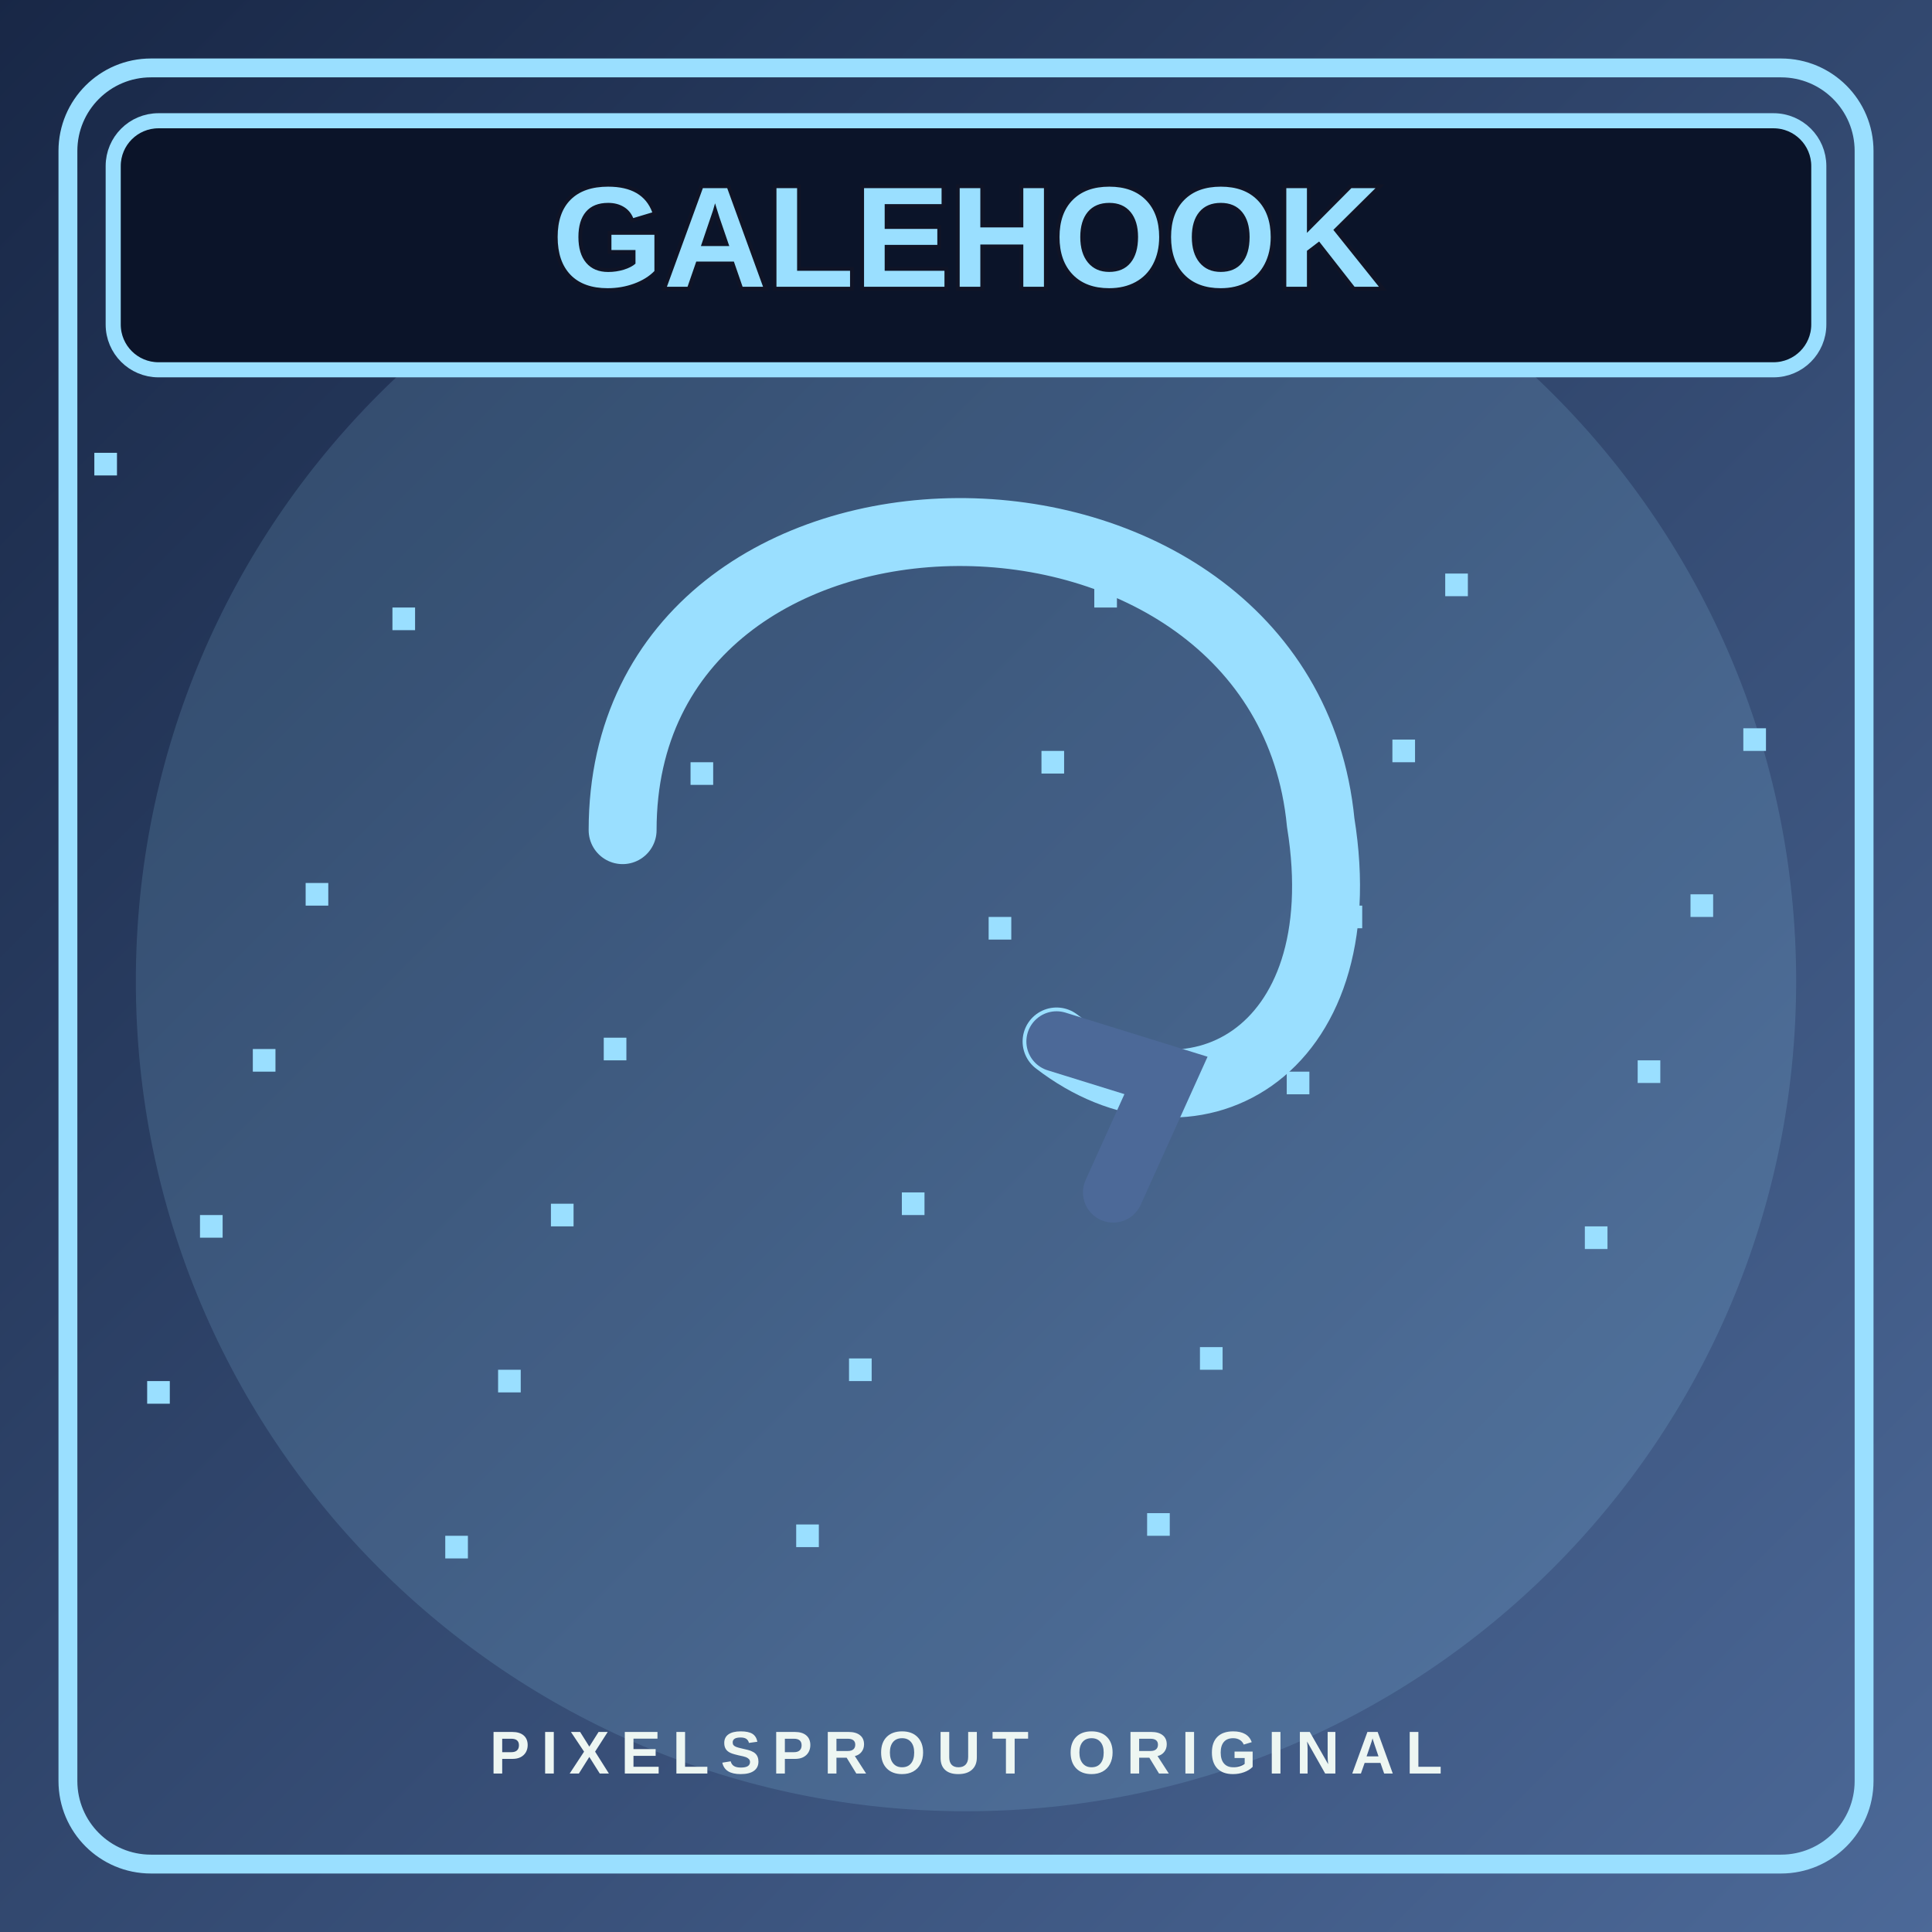
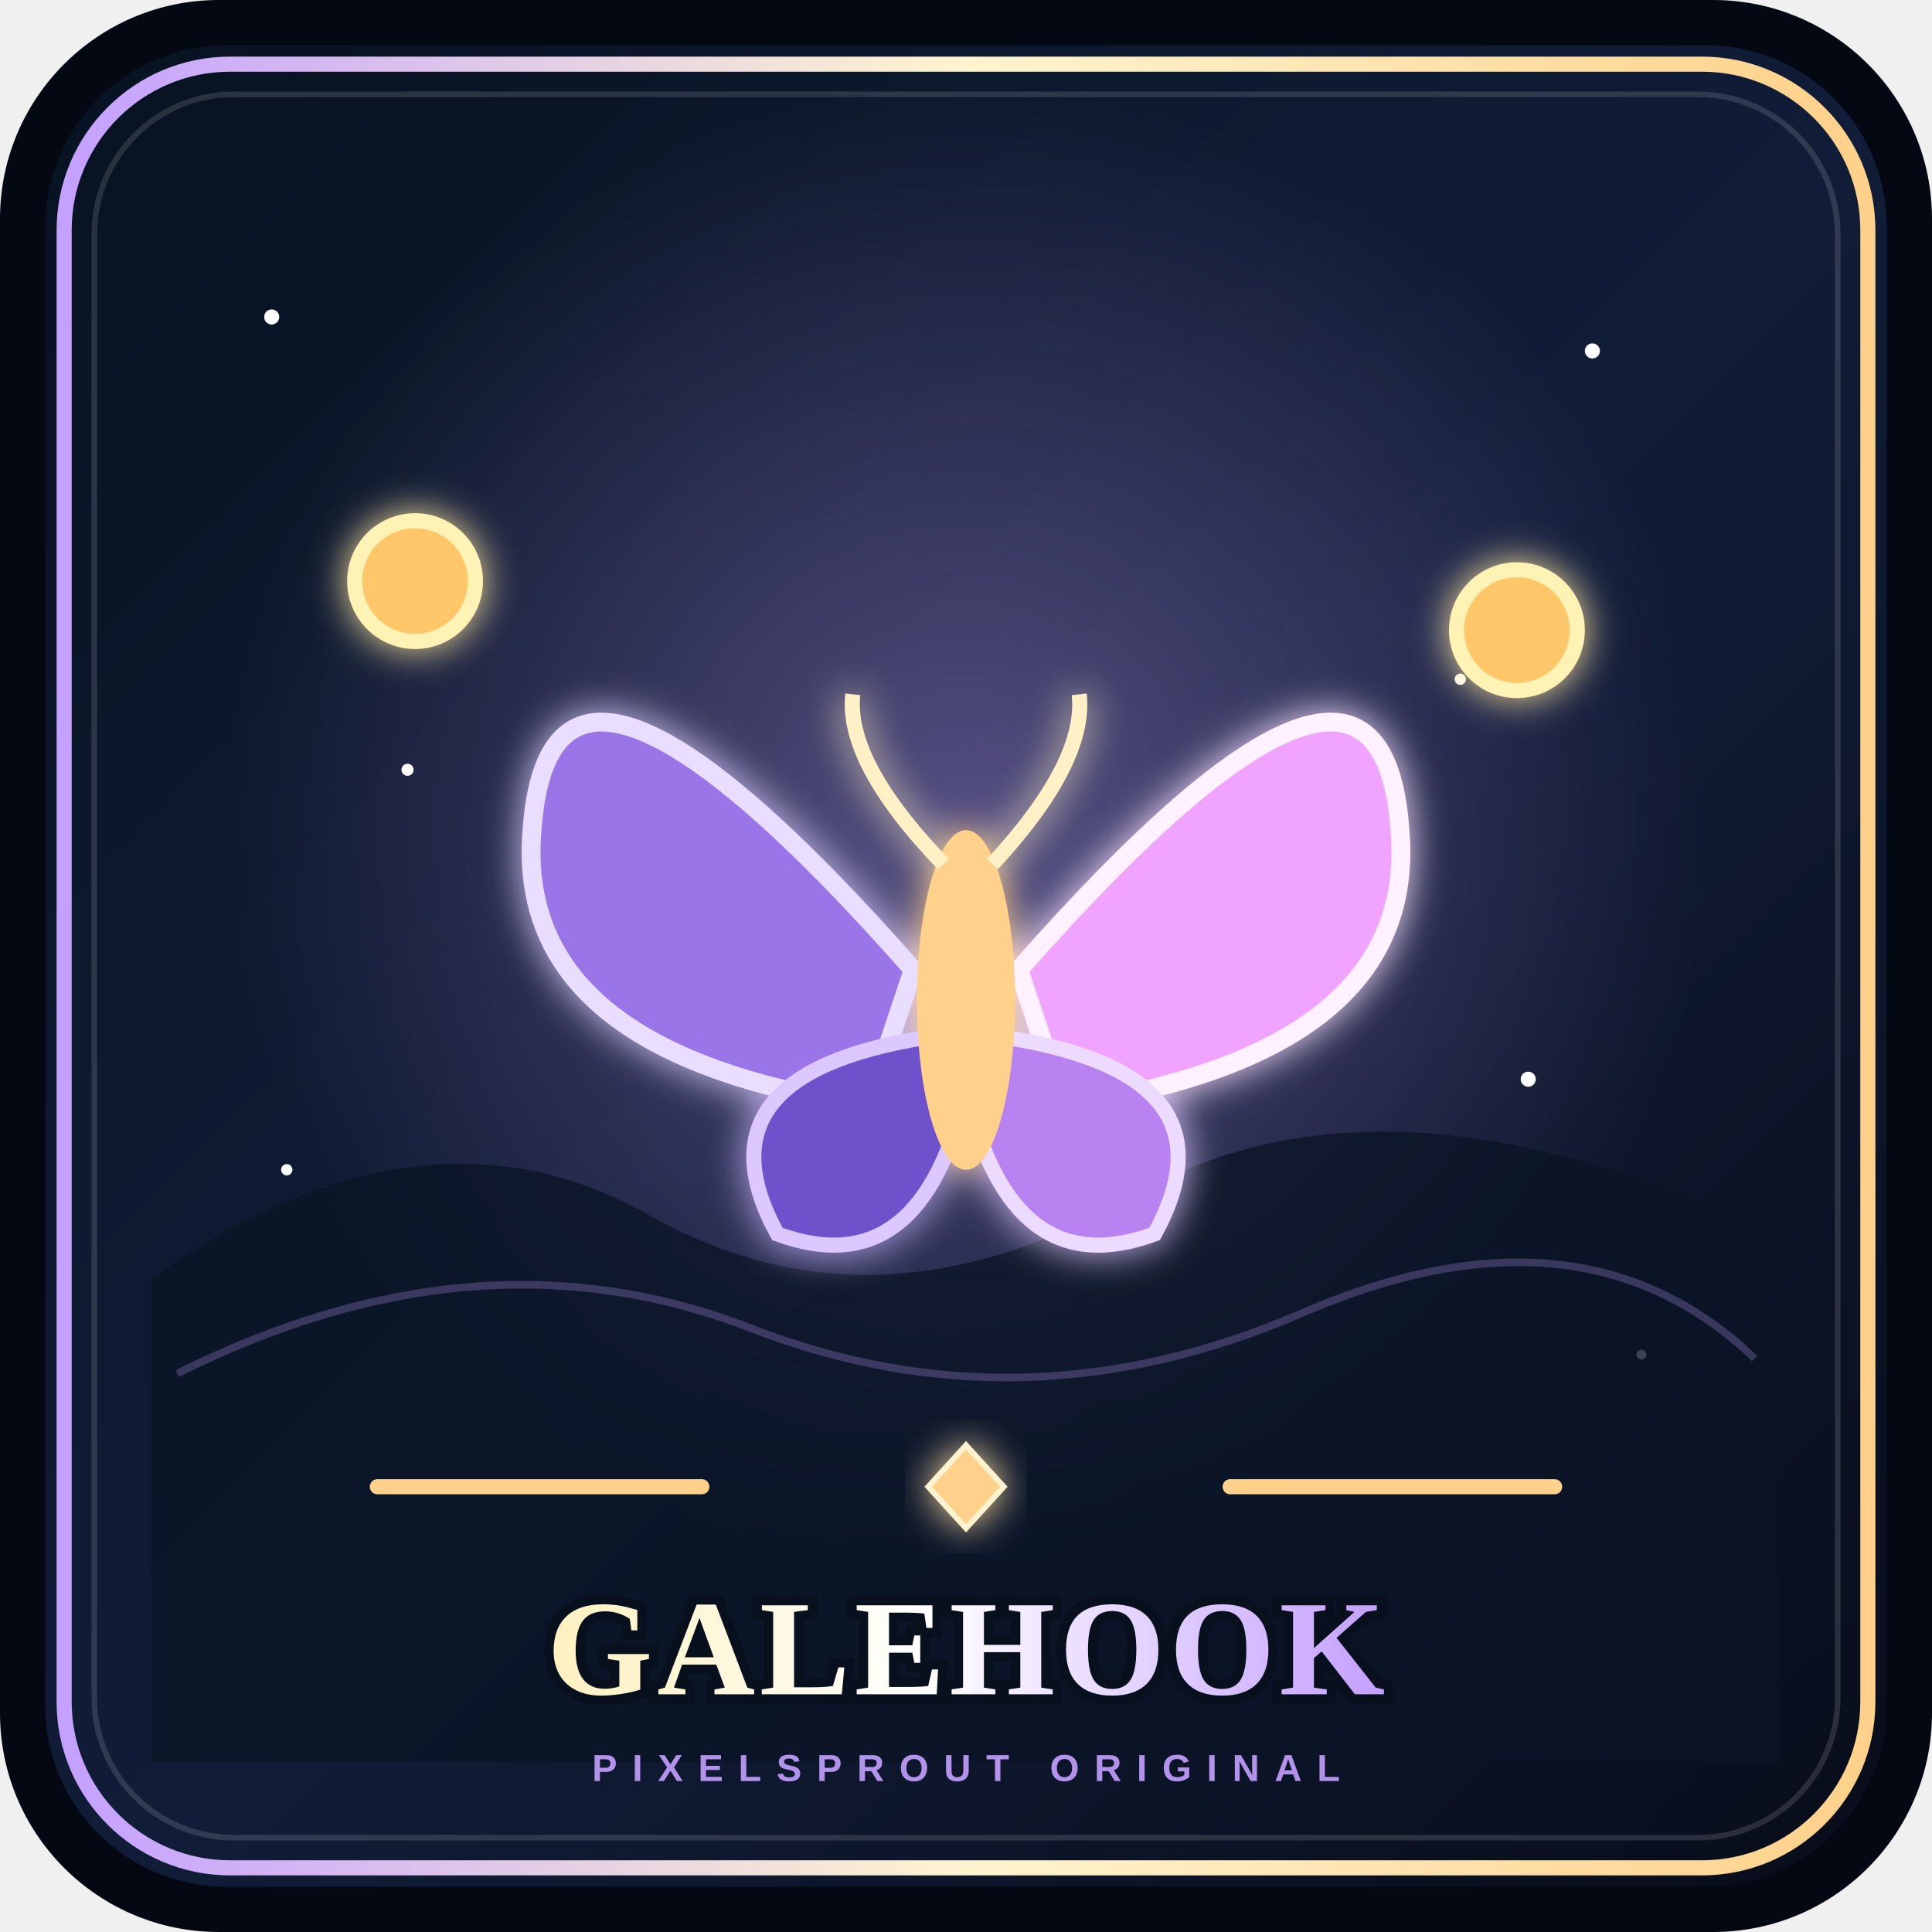
- <svg xmlns="http://www.w3.org/2000/svg" width="320" height="320" viewBox="0 0 512 512">
+ <svg xmlns="http://www.w3.org/2000/svg" width="512" height="512" viewBox="0 0 512 512" role="img" aria-labelledby="logoTitle logoDesc">
  <defs>
-     <linearGradient id="b" x2="1" y2="1">
-       <stop stop-color="#182746" />
-       <stop offset="1" stop-color="#4c6998" />
+     <linearGradient id="bg" x1="0" y1="0" x2="1" y2="1">
+       <stop offset="0" stop-color="#071321" />
+       <stop offset=".52" stop-color="#111D38" />
+       <stop offset="1" stop-color="#080D1A" />
    </linearGradient>
+     <radialGradient id="halo">
+       <stop offset="0" stop-color="#C4A0FF" stop-opacity=".38" />
+       <stop offset="1" stop-color="#C4A0FF" stop-opacity="0" />
+     </radialGradient>
+     <linearGradient id="rim">
+       <stop offset="0" stop-color="#C4A0FF" />
+       <stop offset=".5" stop-color="#FFF4CF" />
+       <stop offset="1" stop-color="#FFD18A" />
+     </linearGradient>
+     <linearGradient id="titleGrad">
+       <stop offset="0" stop-color="#FFF1C0" />
+       <stop offset=".45" stop-color="#FFFFFF" />
+       <stop offset="1" stop-color="#C4A0FF" />
+     </linearGradient>
+     <filter id="glow" x="-30%" y="-30%" width="160%" height="160%">
+       <feGaussianBlur stdDeviation="5" result="blur" />
+       <feMerge>
+         <feMergeNode in="blur" />
+         <feMergeNode in="SourceGraphic" />
+       </feMerge>
+     </filter>
  </defs>
-   <rect width="512" height="512" fill="url(#b)" />
-   <circle cx="256" cy="260" r="220" fill="#9adfff" opacity=".15" />
-   <rect x="25" y="120" width="6" height="6" fill="#9adfff" />
-   <rect x="104" y="161" width="6" height="6" fill="#9adfff" />
-   <rect x="183" y="202" width="6" height="6" fill="#9adfff" />
-   <rect x="262" y="243" width="6" height="6" fill="#9adfff" />
-   <rect x="341" y="284" width="6" height="6" fill="#9adfff" />
-   <rect x="420" y="325" width="6" height="6" fill="#9adfff" />
-   <rect x="39" y="366" width="6" height="6" fill="#9adfff" />
-   <rect x="118" y="407" width="6" height="6" fill="#9adfff" />
-   <rect x="197" y="158" width="6" height="6" fill="#9adfff" />
-   <rect x="276" y="199" width="6" height="6" fill="#9adfff" />
-   <rect x="355" y="240" width="6" height="6" fill="#9adfff" />
-   <rect x="434" y="281" width="6" height="6" fill="#9adfff" />
-   <rect x="53" y="322" width="6" height="6" fill="#9adfff" />
-   <rect x="132" y="363" width="6" height="6" fill="#9adfff" />
-   <rect x="211" y="404" width="6" height="6" fill="#9adfff" />
-   <rect x="290" y="155" width="6" height="6" fill="#9adfff" />
-   <rect x="369" y="196" width="6" height="6" fill="#9adfff" />
-   <rect x="448" y="237" width="6" height="6" fill="#9adfff" />
-   <rect x="67" y="278" width="6" height="6" fill="#9adfff" />
-   <rect x="146" y="319" width="6" height="6" fill="#9adfff" />
-   <rect x="225" y="360" width="6" height="6" fill="#9adfff" />
-   <rect x="304" y="401" width="6" height="6" fill="#9adfff" />
-   <rect x="383" y="152" width="6" height="6" fill="#9adfff" />
-   <rect x="462" y="193" width="6" height="6" fill="#9adfff" />
-   <rect x="81" y="234" width="6" height="6" fill="#9adfff" />
-   <rect x="160" y="275" width="6" height="6" fill="#9adfff" />
-   <rect x="239" y="316" width="6" height="6" fill="#9adfff" />
-   <rect x="318" y="357" width="6" height="6" fill="#9adfff" />
-   <path d="M165 220C165 115 340 115 350 218C360 280 315 303 280 276" fill="none" stroke="#9adfff" stroke-width="18" stroke-linecap="round" />
-   <path d="M280 276L309 285L295 316" fill="none" stroke="#4c6998" stroke-width="16" stroke-linecap="round" />
-   <rect x="18" y="18" width="476" height="476" rx="22" fill="none" stroke="#9adfff" stroke-width="5" />
-   <rect x="30" y="32" width="452" height="66" rx="12" fill="#0b1429" stroke="#9adfff" stroke-width="4" />
-   <text x="256" y="76" font-family="Arial,sans-serif" font-size="38" font-weight="900" text-anchor="middle" fill="#9adfff" stroke="#101426" stroke-width="2" paint-order="stroke">GALEHOOK</text>
-   <text x="256" y="470" font-family="Arial,sans-serif" font-size="16" font-weight="700" text-anchor="middle" fill="#edf6f2" letter-spacing="3">PIXELSPROUT ORIGINAL</text>
+   <rect width="512" height="512" rx="58" fill="#030813" />
+   <rect x="12" y="12" width="488" height="488" rx="48" fill="url(#bg)" />
+   <circle cx="256" cy="219" r="200" fill="url(#halo)" />
+   <g fill="#FFF">
+     <circle cx="72" cy="84" r="2" />
+     <circle cx="422" cy="93" r="2" />
+     <circle cx="387" cy="180" r="1.5" />
+     <circle cx="108" cy="204" r="1.6" />
+     <circle cx="405" cy="286" r="2" />
+     <circle cx="76" cy="310" r="1.5" />
+     <circle cx="435" cy="359" r="1.3" />
+   </g>
+   <path d="M40 339Q112 288 172 322T300 317T472 328V467H40Z" fill="#0A1425" opacity=".8" />
+   <path d="M47 364Q127 324 199 352T345 348T465 360" fill="none" stroke="#C4A0FF" stroke-opacity=".25" stroke-width="2" />
+   <rect x="17" y="17" width="478" height="478" rx="44" fill="none" stroke="url(#rim)" stroke-width="4" />
+   <rect x="25" y="25" width="462" height="462" rx="37" fill="none" stroke="#FFF" stroke-opacity=".13" stroke-width="1.5" />
+   <g filter="url(#glow)">
+     <path d="M242 257Q146 148 141 220Q136 279 230 293Z" fill="#9975E7" stroke="#E9DEFF" stroke-width="5" />
+     <path d="M270 257Q366 148 371 220Q376 279 282 293Z" fill="#F0A4FF" stroke="#FFF1FF" stroke-width="5" />
+     <path d="M245 275Q183 285 206 327Q244 341 256 289Z" fill="#7051CC" stroke="#DCC8FF" stroke-width="4" />
+     <path d="M267 275Q329 285 306 327Q268 341 256 289Z" fill="#B982F1" stroke="#EDDAFF" stroke-width="4" />
+     <ellipse cx="256" cy="265" rx="13" ry="45" fill="#FFD18A" />
+     <path d="M250 229Q224 202 226 184M263 229Q288 202 286 184" stroke="#FFF0C6" stroke-width="4" fill="none" />
+     <circle cx="110" cy="154" r="16" fill="#FFC76A" stroke="#FFF2B5" stroke-width="4" />
+     <circle cx="402" cy="167" r="16" fill="#FFC76A" stroke="#FFF2B5" stroke-width="4" />
+   </g>
+   <path d="M72 394H440" stroke="url(#rim)" stroke-width="2" opacity=".9" />
+   <path d="M100 394H186M326 394H412" stroke="#FFD18A" stroke-width="4" stroke-linecap="round" />
+   <path d="M256 383 266 394 256 405 246 394Z" fill="#FFD18A" stroke="#FFF3CF" stroke-width="1.5" filter="url(#glow)" />
+   <text x="256" y="449" text-anchor="middle" font-family="Georgia,'Times New Roman',serif" font-size="36" font-weight="bold" letter-spacing="1.15" textLength="430" lengthAdjust="spacingAndGlyphs" fill="url(#titleGrad)" stroke="#07101C" stroke-width="5" paint-order="stroke">GALEHOOK</text>
+   <text x="256" y="472" text-anchor="middle" font-family="Arial,sans-serif" font-size="10" font-weight="700" letter-spacing="4" fill="#C4A0FF" opacity=".9">PIXELSPROUT ORIGINAL</text>
</svg>
